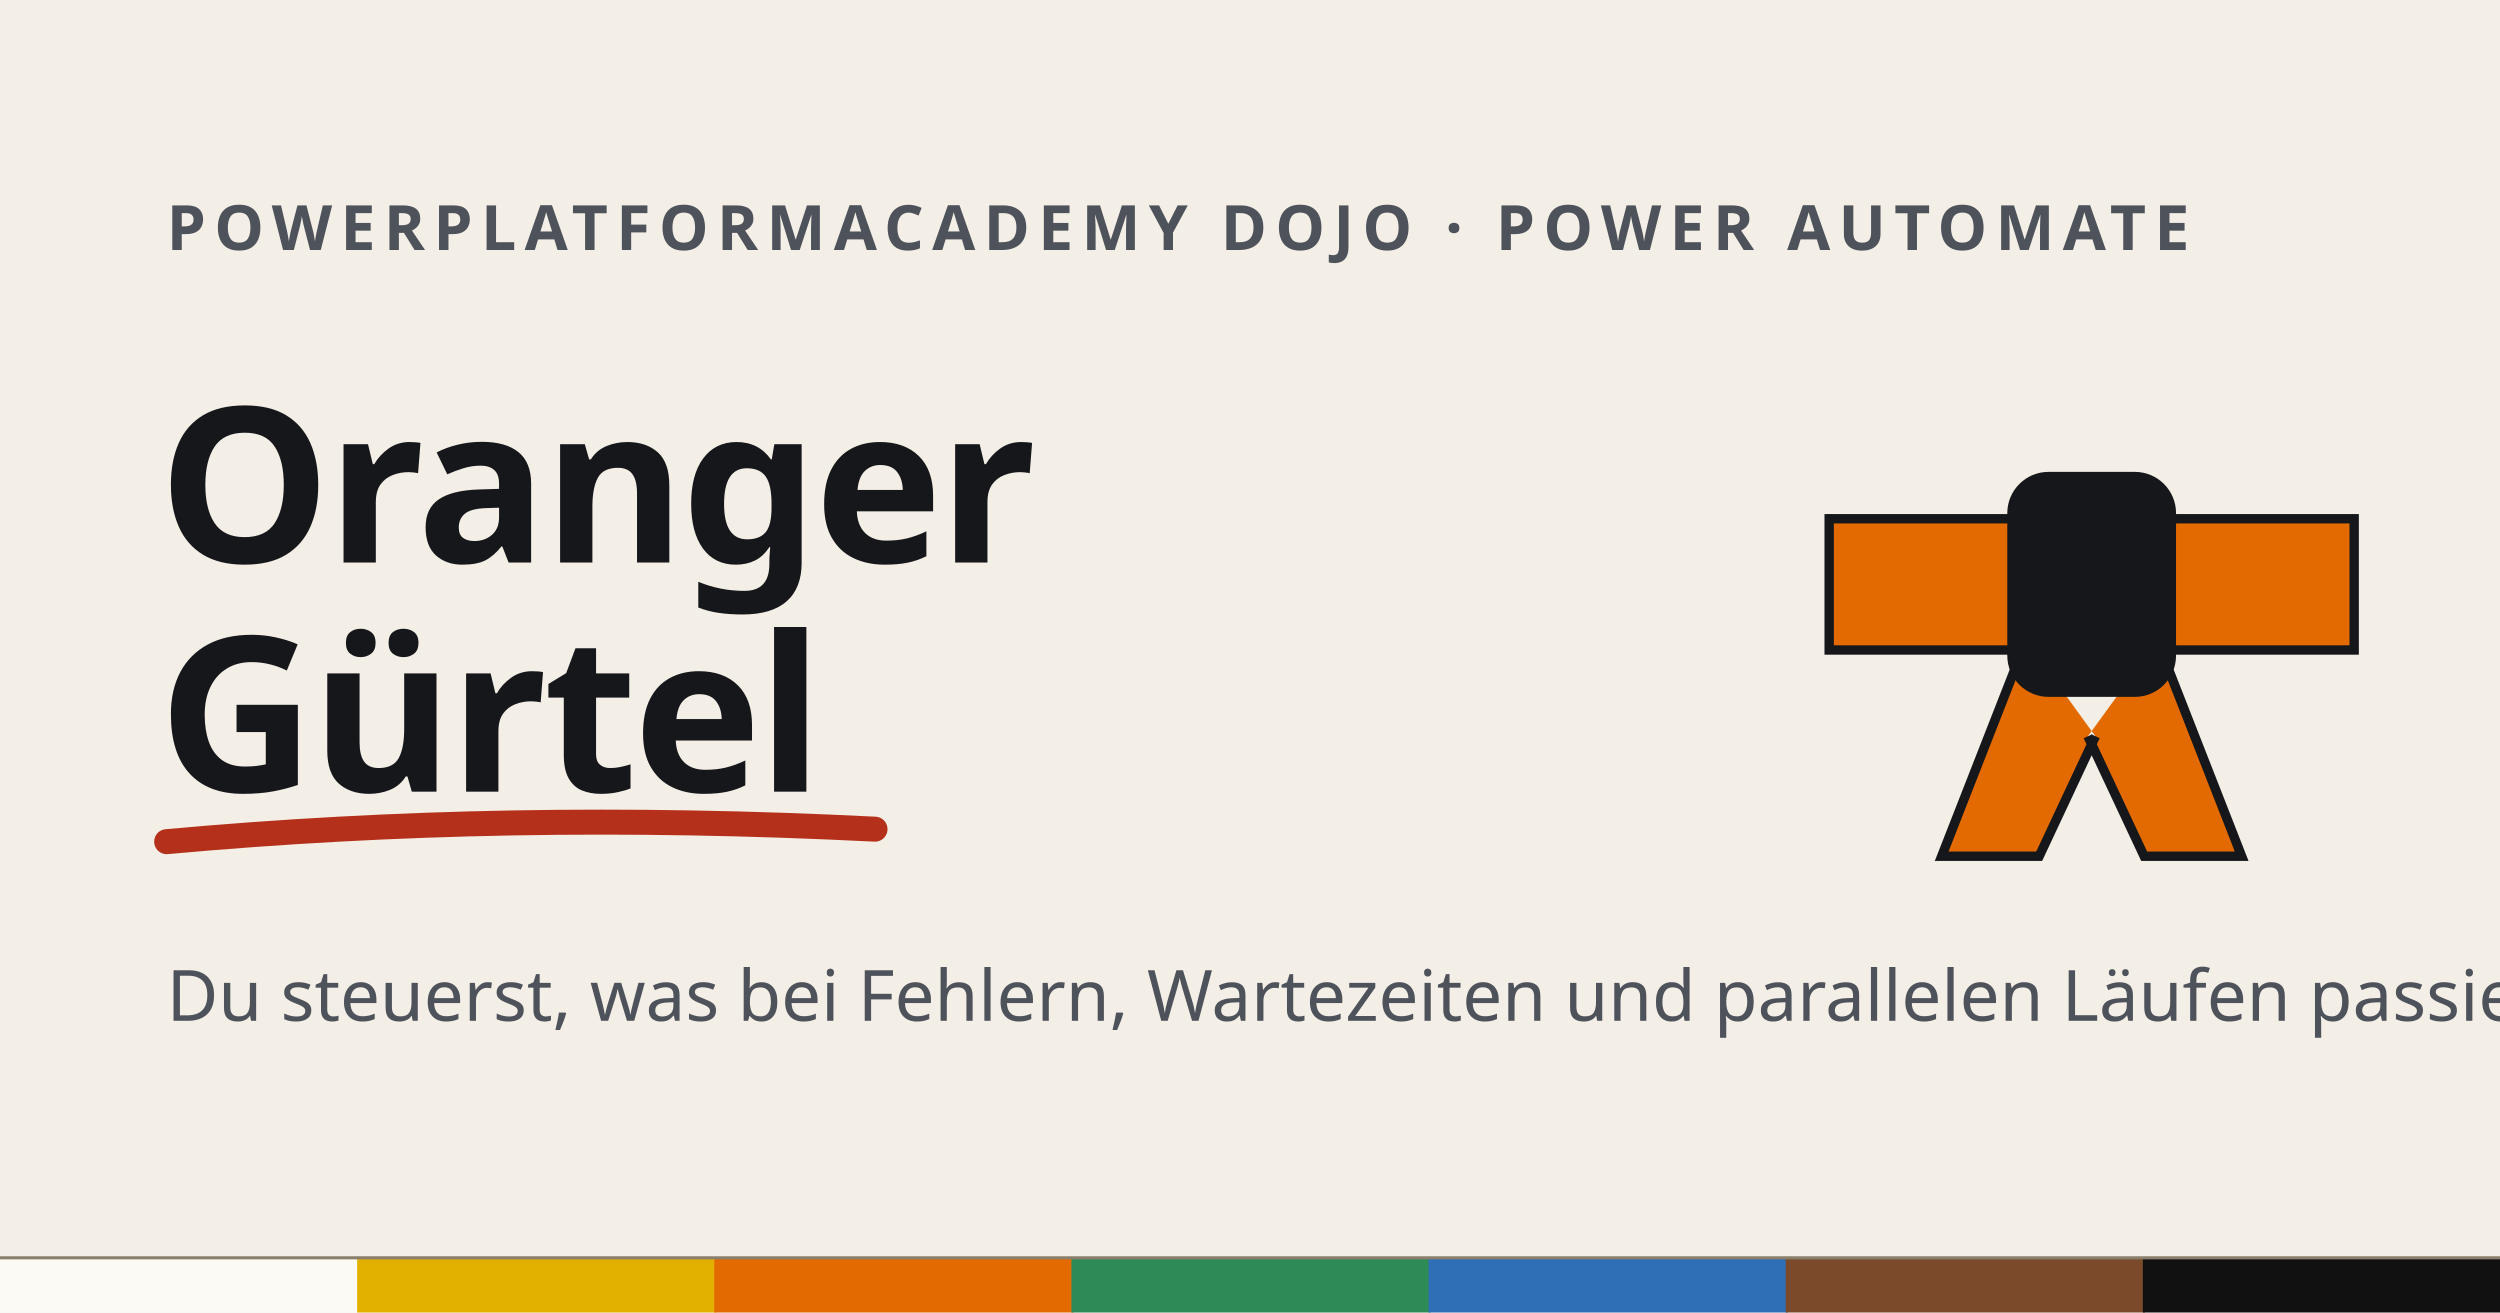
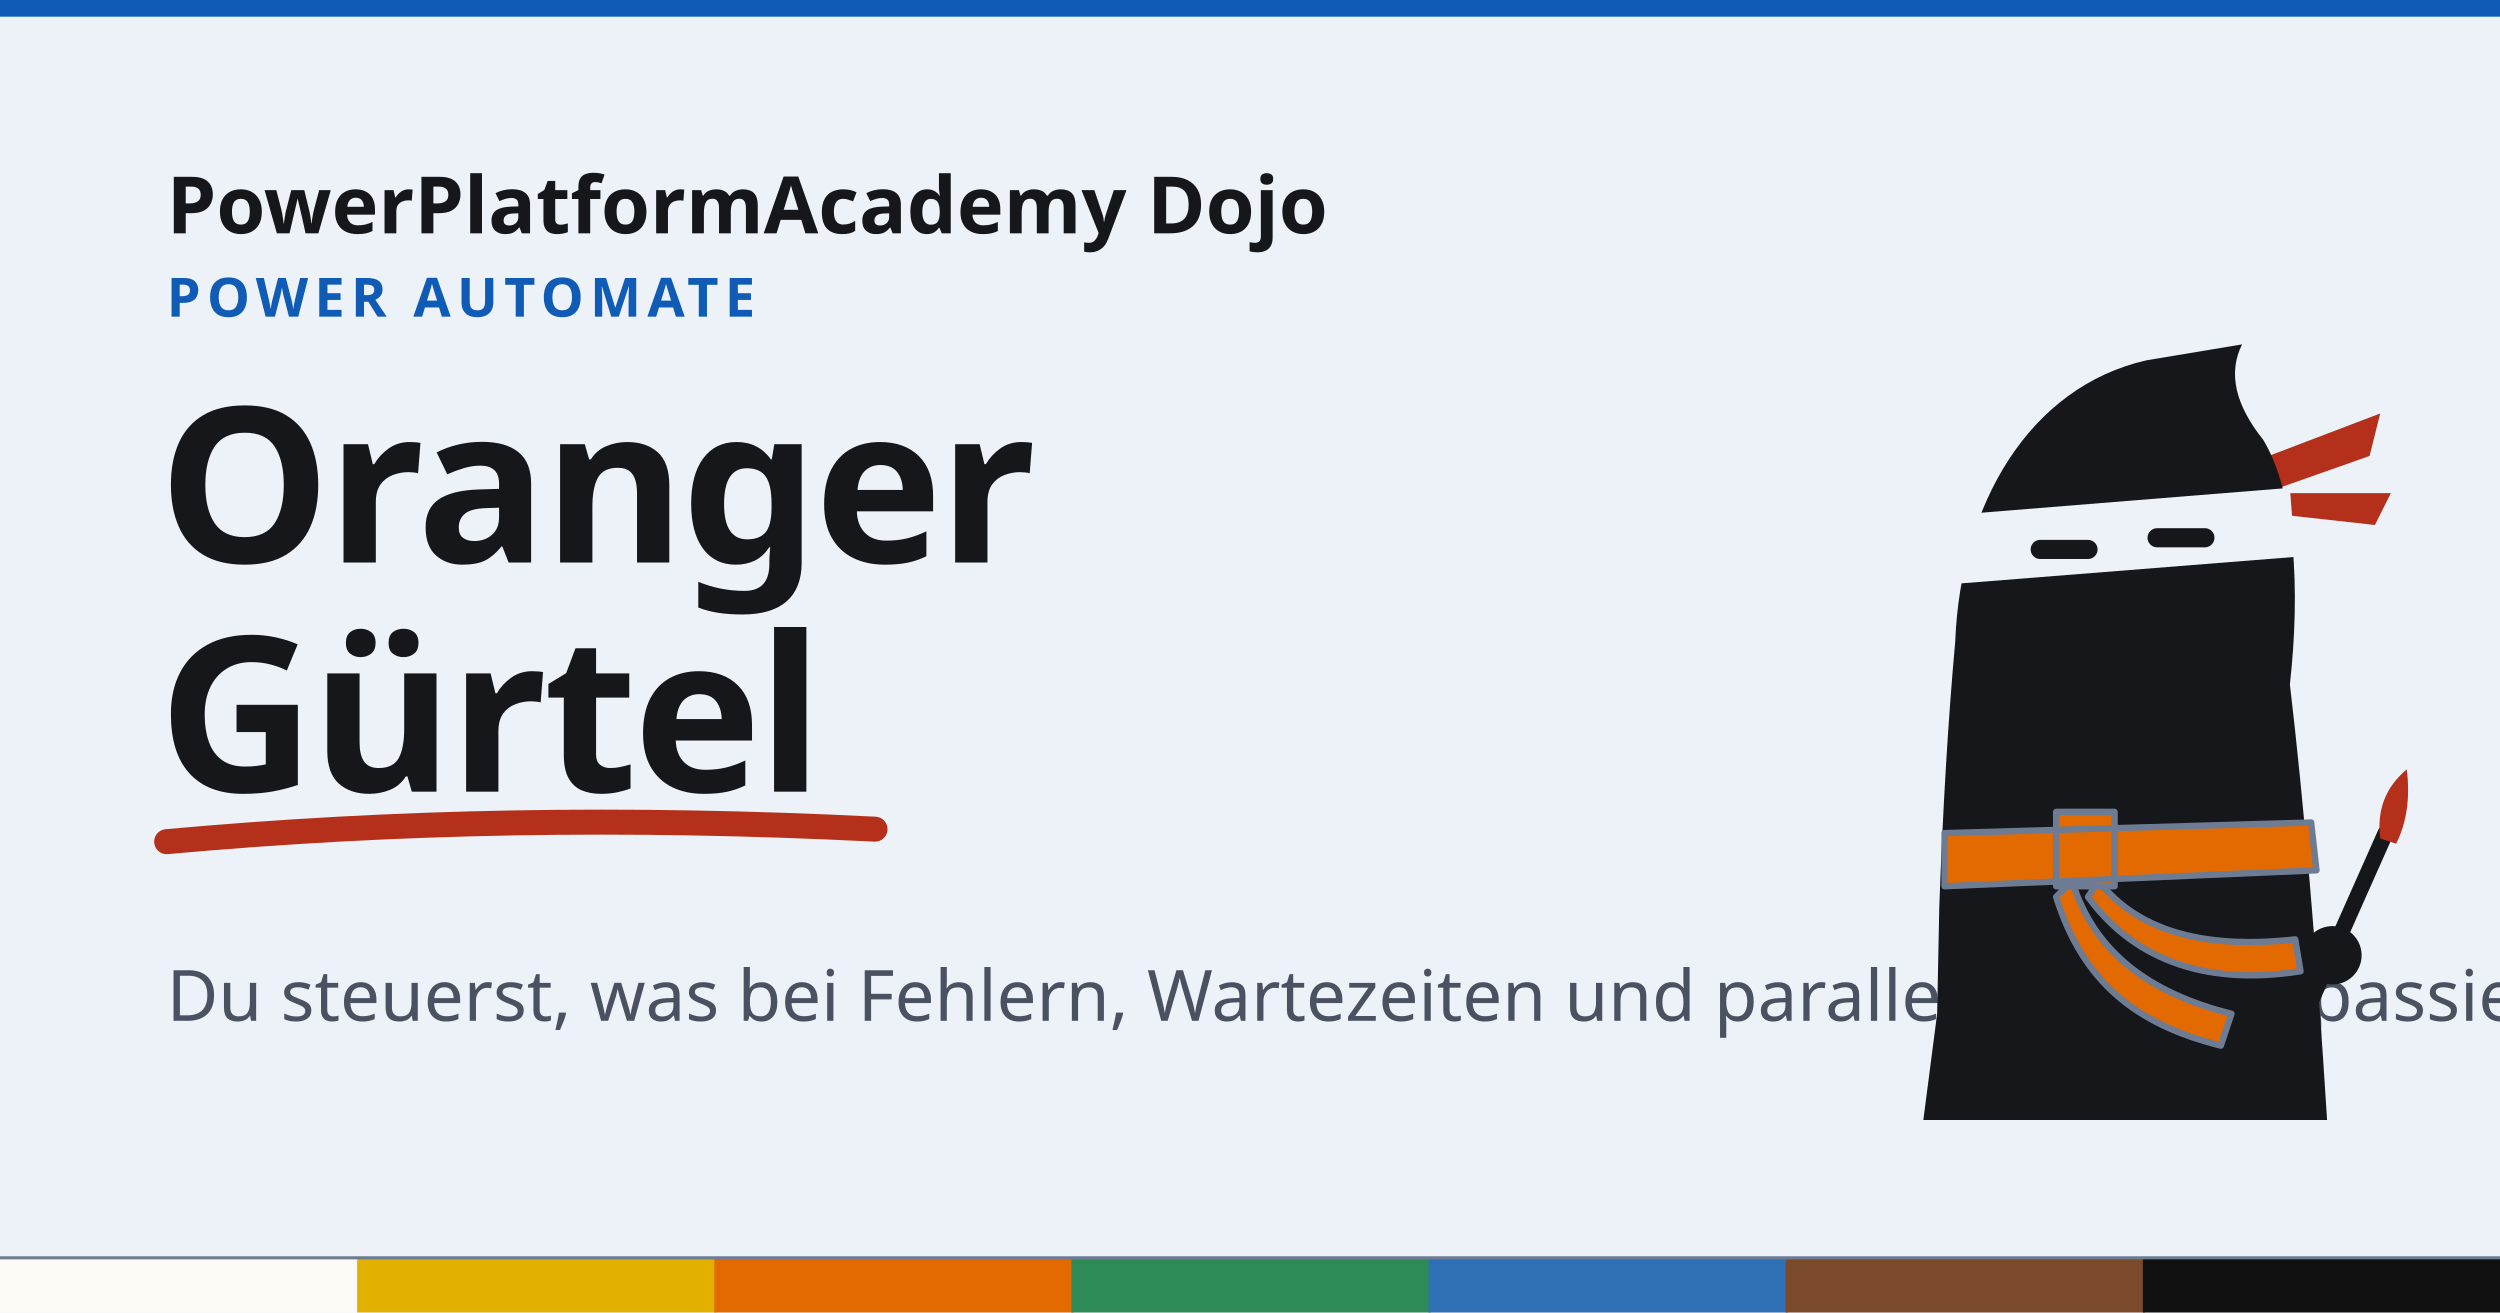
<svg xmlns="http://www.w3.org/2000/svg" width="1200" height="630" viewBox="0 0 1200 630">
-   <rect width="1200" height="630" fill="#F4EFE6" />
+   <rect width="1200" height="630" fill="#EDF2F9" />
  <rect x="0" y="604" width="172.429" height="26" fill="#FBFAF5" />
  <rect x="171.429" y="604" width="172.429" height="26" fill="#E2B100" />
  <rect x="342.857" y="604" width="172.429" height="26" fill="#E36A00" />
  <rect x="514.286" y="604" width="172.429" height="26" fill="#2E8B57" />
  <rect x="685.714" y="604" width="172.429" height="26" fill="#2F6FB5" />
  <rect x="857.143" y="604" width="172.429" height="26" fill="#7A4A2B" />
  <rect x="1028.571" y="604" width="172.429" height="26" fill="#111111" />
-   <rect x="0" y="603" width="1200" height="1.5" fill="#8A7F6C" />
-   <text x="80" y="120" font-family="Bahnschrift, 'Arial Narrow', sans-serif" font-weight="600" font-size="30" letter-spacing="4" fill="#4E525B">POWERPLATFORMACADEMY DOJO  ·  POWER AUTOMATE</text>
+   <rect x="0" y="603" width="1200" height="1.5" fill="#6E7C93" />
+   <rect x="0" y="0" width="1200" height="8" fill="#0F5BB5" />
+   <text x="80" y="112" font-family="Bahnschrift, 'Arial Narrow', sans-serif" font-weight="600" font-size="38" fill="#15171B">PowerPlatformAcademy Dojo</text>
+   <text x="80" y="152" font-family="Bahnschrift, 'Arial Narrow', sans-serif" font-weight="700" font-size="26" letter-spacing="3" fill="#0F5BB5">POWER AUTOMATE</text>
  <text x="76" y="270" font-family="Bahnschrift, 'Arial Narrow', sans-serif" font-weight="700" font-size="104" letter-spacing="-2" fill="#15171B">Oranger</text>
  <text x="76" y="380" font-family="Bahnschrift, 'Arial Narrow', sans-serif" font-weight="700" font-size="104" letter-spacing="-2" fill="#15171B">Gürtel</text>
  <path d="M80 404C190 394 300 392 420 398" fill="none" stroke="#B4301A" stroke-width="12" stroke-linecap="round" />
-   <text x="80" y="490" font-family="'Segoe UI', system-ui, sans-serif" font-size="34" fill="#4E525B">Du steuerst, was bei Fehlern, Wartezeiten und parallelen Läufen passie</text>
-   <g transform="translate(860 150) scale(9)">
-     <path d="M2 11h28v7H2z" fill="#E36A00" stroke="#15171B" stroke-width=".5" />
-     <path d="M12.5 17.5L8 29h5.2l3-6.4M19.5 17.5L24 29h-5.2l-3-6.4" fill="#E36A00" stroke="#15171B" stroke-width=".5" />
-     <rect x="11.5" y="8.5" width="9" height="12" rx="2.2" fill="#15171B" />
+   <text x="80" y="490" font-family="'Segoe UI', system-ui, sans-serif" font-size="34" fill="#4A5160">Du steuerst, was bei Fehlern, Wartezeiten und parallelen Läufen passie</text>
+   <g transform="translate(862 150) scale(2.55)">
+     <style>.t-koerper{fill:#15171B}.t-gesicht{fill:#EDF2F9}.t-augen{fill:none;stroke:#15171B;stroke-width:3.6;stroke-linecap:round}.t-band,.t-pinsel-spitze{fill:#B4301A}.t-guertel,.t-guertel-enden{fill:#E36A00;stroke:#6E7C93;stroke-width:1.2;stroke-linejoin:round}.t-pinsel-stiel{fill:none;stroke:#15171B;stroke-width:3;stroke-linecap:round}.t-hand{fill:#15171B}.t-rolle,.t-strich{display:none}</style>
+     <g class="t-figur">
+       <path class="t-band" d="M89 27l21-8-2 8-17 6zM90 34h22l-3 6-18-2z" />
+       <path class="t-koerper" d="M24 152l2.6-20 .4-20q1-28 3-50c1-26 14-48 36-53l18-3q-4 8 4 18c6 10 7 28 5 46q4 34 7 82z" />
+       <path class="t-gesicht" d="M31 38l62-5 1 13-63 5z" />
+       <path class="t-augen" d="M46 44.6h9M68 42.4h9" />
+       <g class="t-rolle">
+         <path class="t-rolle-blatt" d="M30 114h60v18H30z" />
+         <path class="t-rolle-zeilen" d="M38 120h40M38 126h28" />
+         <path class="t-rolle-enden" d="M25 111h6v24h-6zM89 111h6v24h-6z" />
+       </g>
+       <path class="t-guertel-enden" d="M52 107c4 13 14 21 30 25l-2 6c-16-4-26-12-31-28zM57 107c7 9 19 13 37 11l1 6c-19 3-32-3-40-14z" />
+       <path class="t-guertel" d="M28 98l69-2 1 9-70 3zM49 94h11v14H49z" />
+       <g class="t-pinsel">
+         <path class="t-pinsel-stiel" d="M95 134l16-36" />
+         <path class="t-pinsel-spitze" d="M110 99q-1-8 5-13 1 8-2 14z" />
+         <circle class="t-hand" cx="101" cy="121" r="5.5" />
+       </g>
+       <path class="t-strich" pathLength="1" d="M24 152l2.6-20 .4-20q1-28 3-50c1-26 14-48 36-53l18-3q-4 8 4 18c6 10 7 28 5 46q4 34 7 82z" />
+     </g>
  </g>
</svg>
